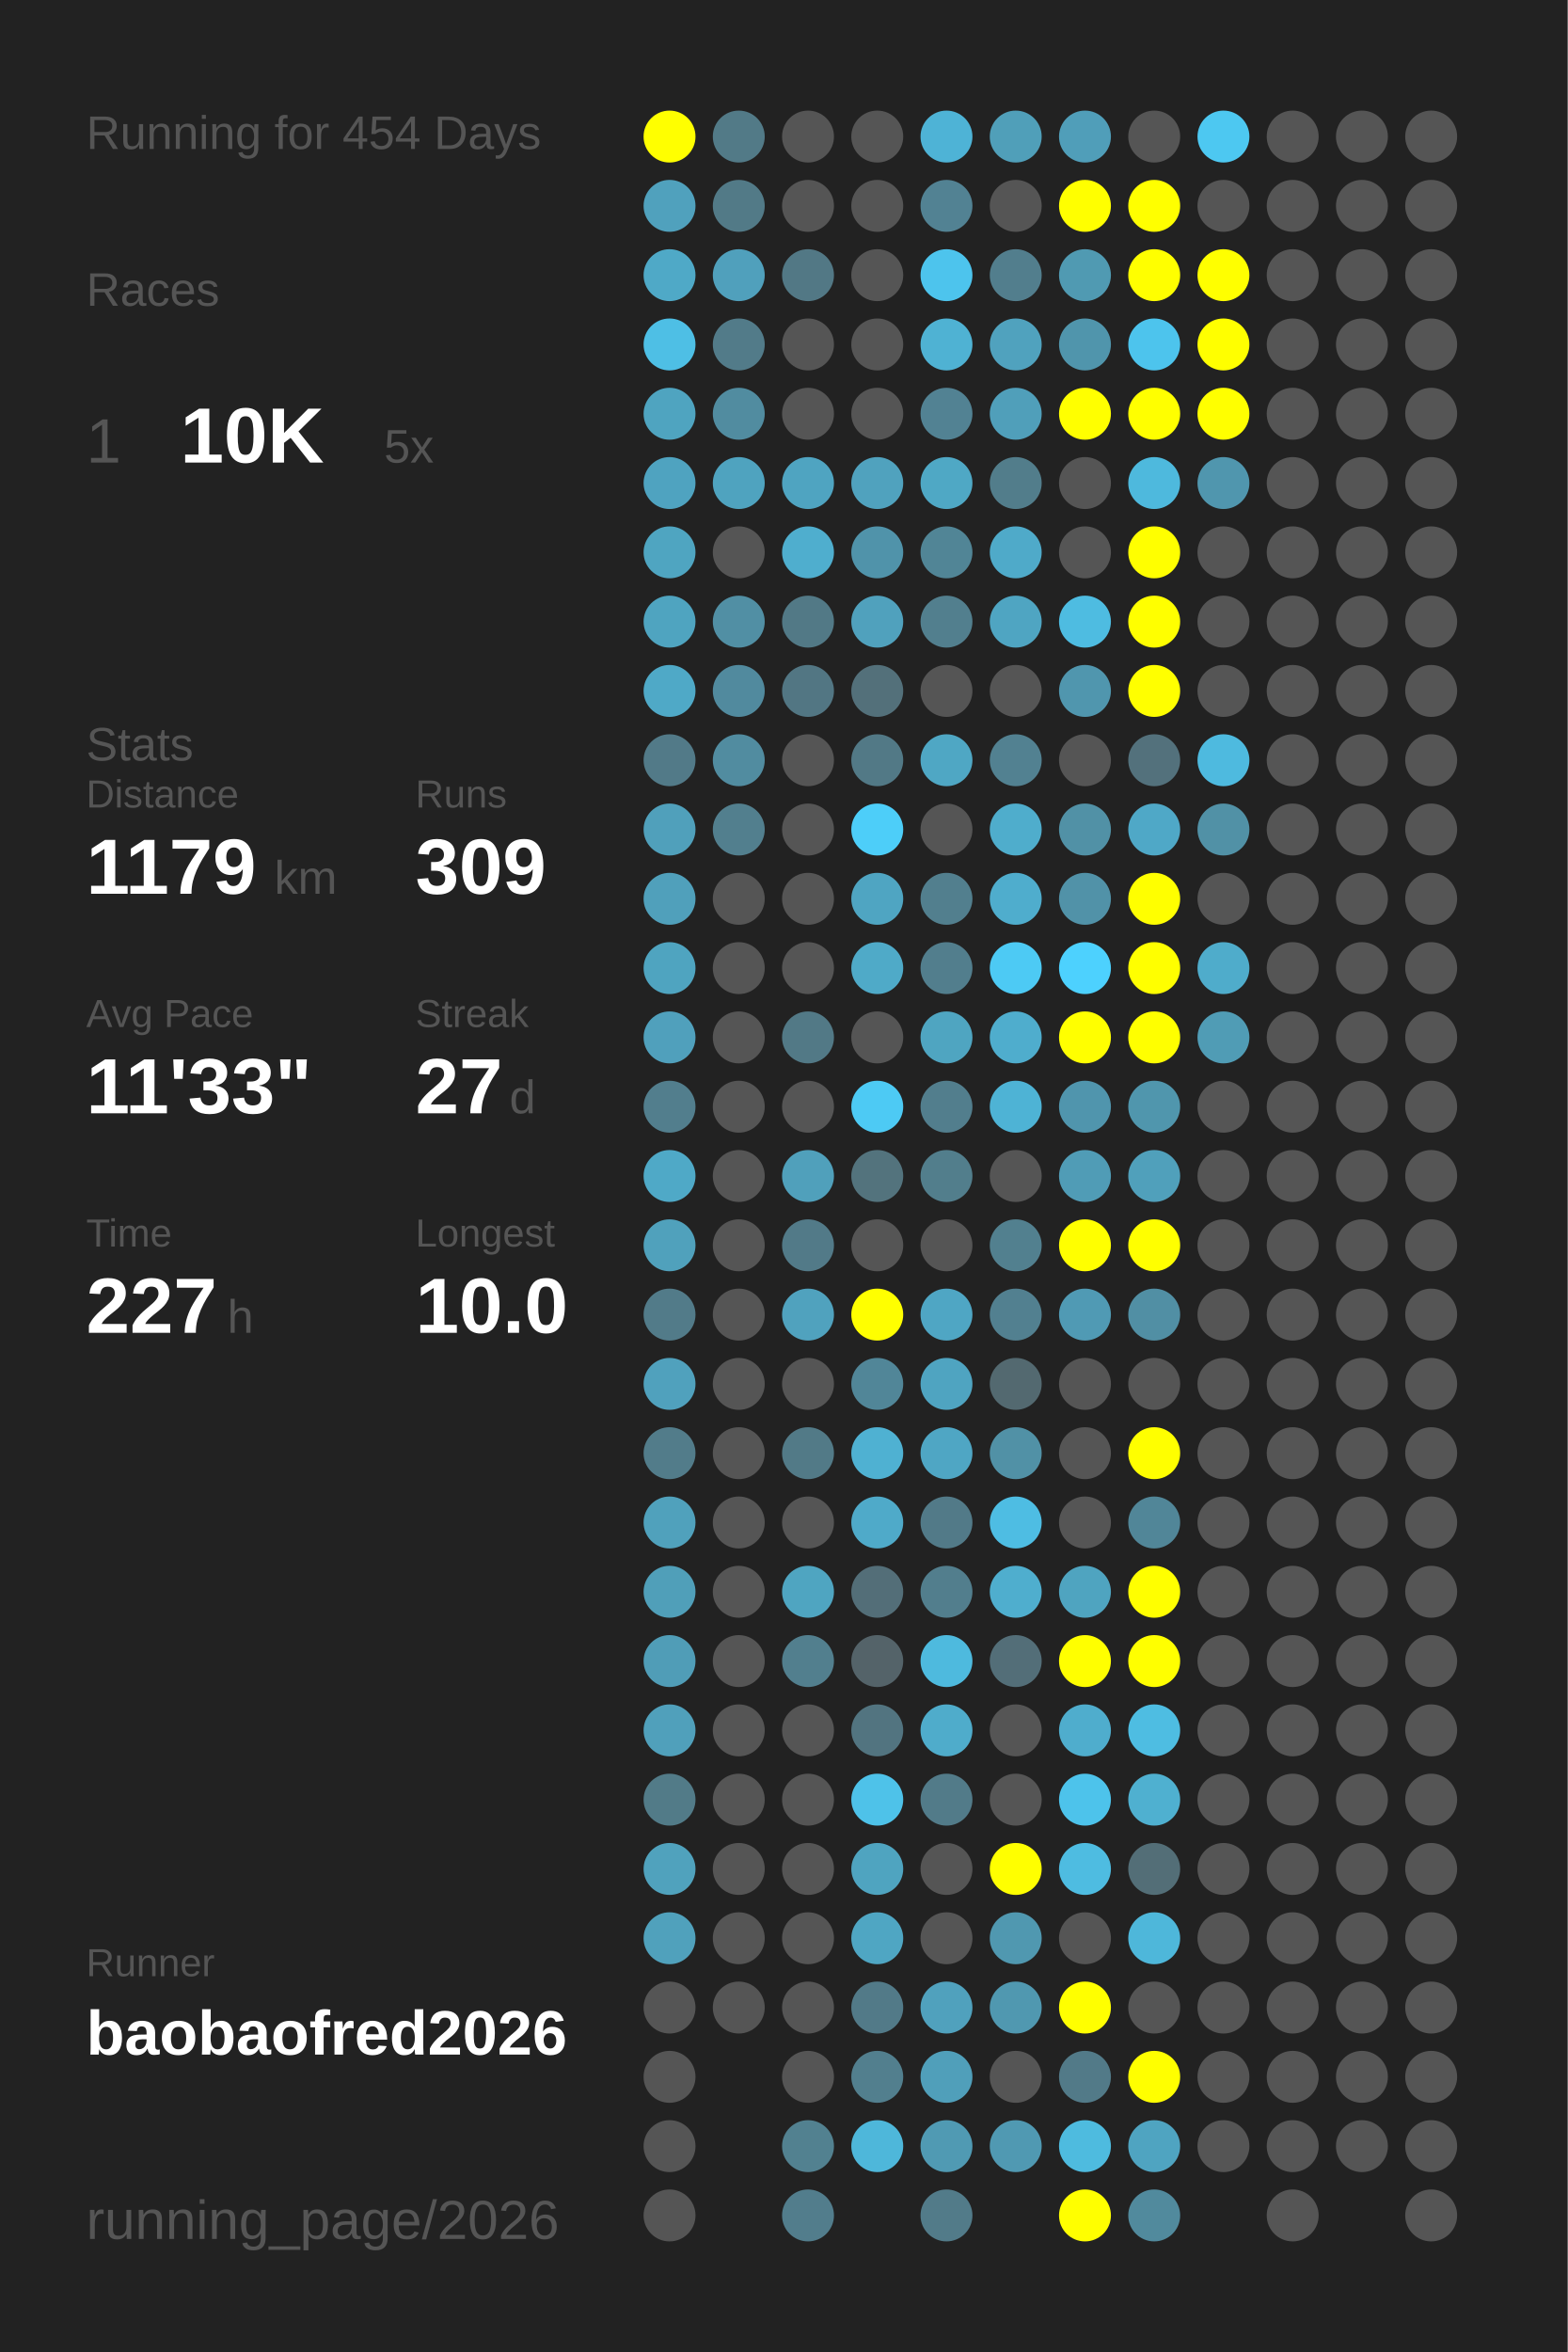
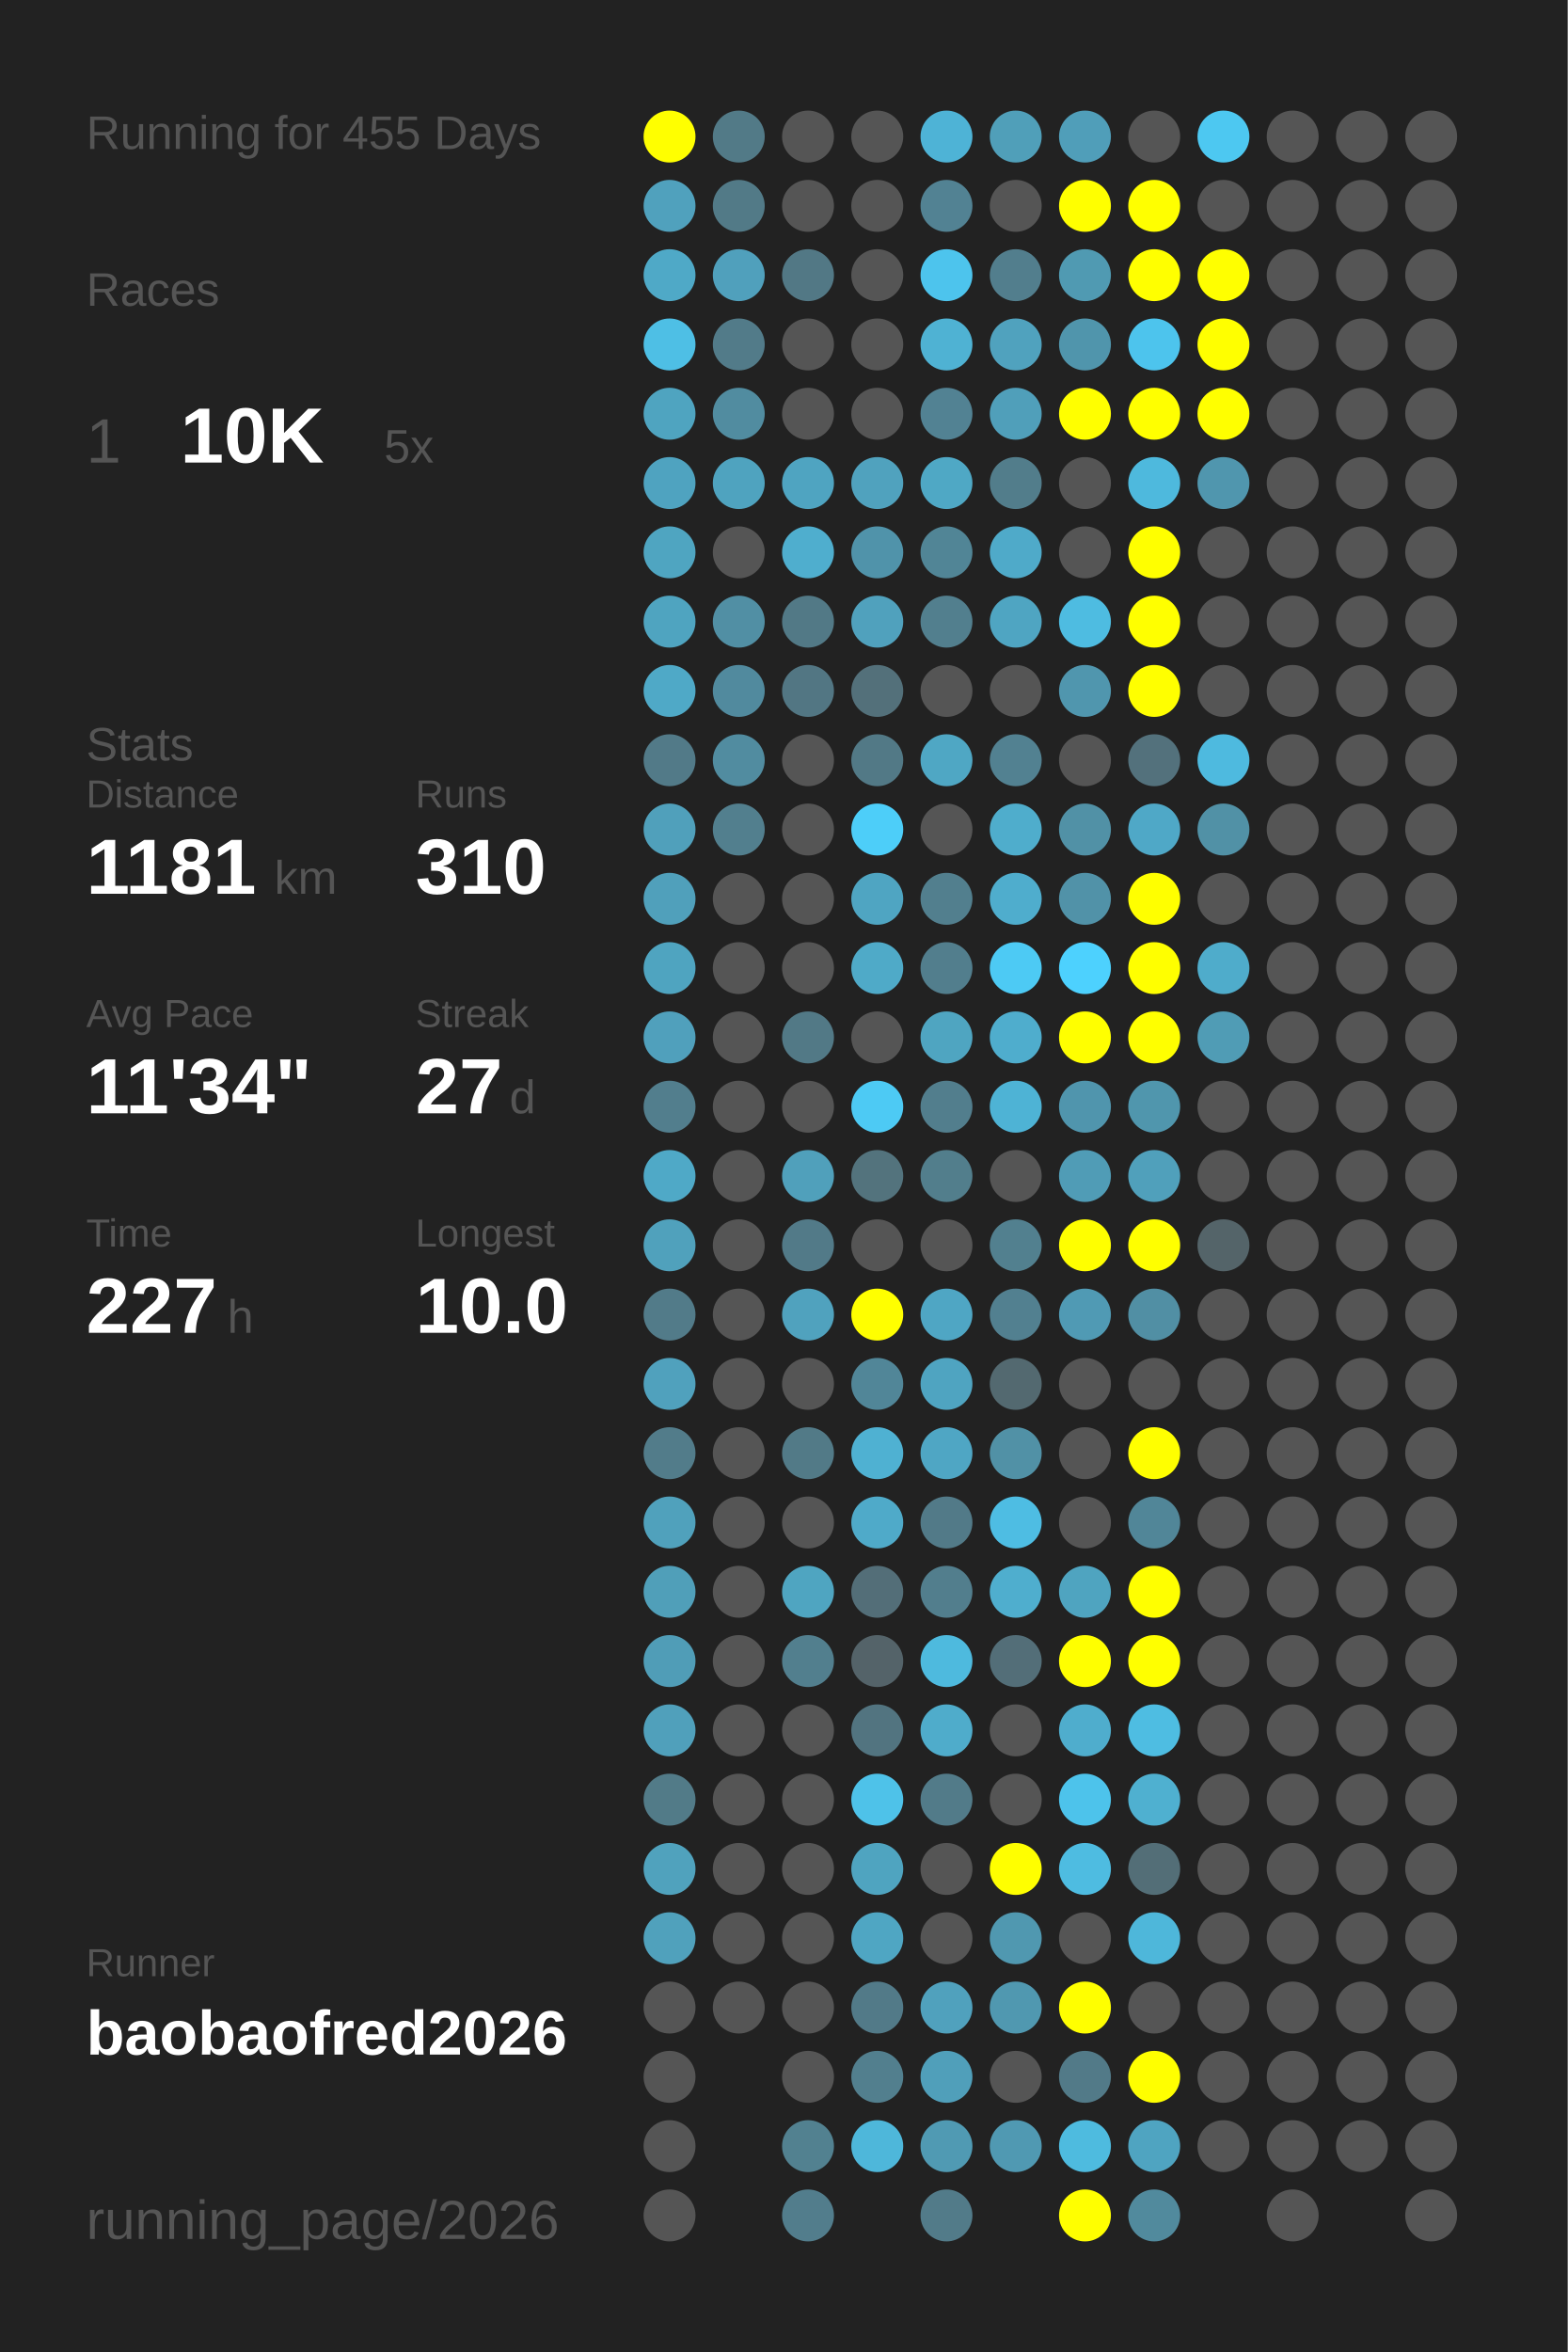
<svg xmlns="http://www.w3.org/2000/svg" baseProfile="full" height="300mm" version="1.1" viewBox="0,0,200,300" width="200mm">
  <defs />
  <rect fill="#222222" height="300" width="200" x="0" y="0" />
-   <text fill="#555555" style="font-size:6px; font-family:Arial;" x="11" y="19">Running for 454 Days</text>
+   <text fill="#555555" style="font-size:6px; font-family:Arial;" x="11" y="19">Running for 455 Days</text>
  <text fill="#555555" style="font-size:6px; font-family:Arial;" x="11" y="39">Races</text>
  <text fill="#555555" style="font-size:8px; font-family:Arial;" x="11" y="59">1</text>
  <text fill="#FFFFFF" style="font-size:10px; font-family:Arial; font-weight:bold;" x="23" y="59">10K</text>
  <text fill="#555555" style="font-size:6px; font-family:Arial;" x="49" y="59">5x</text>
  <text fill="#555555" style="font-size:6px; font-family:Arial;" x="11" y="97">Stats</text>
  <text fill="#555555" style="font-size:5px; font-family:Arial;" x="11" y="103">Distance</text>
-   <text fill="#FFFFFF" style="font-size:10px; font-family:Arial; font-weight:bold;" x="11" y="114">1179</text>
+   <text fill="#FFFFFF" style="font-size:10px; font-family:Arial; font-weight:bold;" x="11" y="114">1181</text>
  <text fill="#555555" style="font-size:6px; font-family:Arial;" x="35" y="114">km</text>
  <text fill="#555555" style="font-size:5px; font-family:Arial;" x="53" y="103">Runs</text>
-   <text fill="#FFFFFF" style="font-size:10px; font-family:Arial; font-weight:bold;" x="53" y="114">309</text>
+   <text fill="#FFFFFF" style="font-size:10px; font-family:Arial; font-weight:bold;" x="53" y="114">310</text>
  <text fill="#555555" style="font-size:5px; font-family:Arial;" x="11" y="131">Avg Pace</text>
-   <text fill="#FFFFFF" style="font-size:10px; font-family:Arial; font-weight:bold;" x="11" y="142">11'33"</text>
+   <text fill="#FFFFFF" style="font-size:10px; font-family:Arial; font-weight:bold;" x="11" y="142">11'34"</text>
  <text fill="#555555" style="font-size:5px; font-family:Arial;" x="53" y="131">Streak</text>
  <text fill="#FFFFFF" style="font-size:10px; font-family:Arial; font-weight:bold;" x="53" y="142">27</text>
  <text fill="#555555" style="font-size:6px; font-family:Arial;" x="65" y="142">d</text>
  <text fill="#555555" style="font-size:5px; font-family:Arial;" x="11" y="159">Time</text>
  <text fill="#FFFFFF" style="font-size:10px; font-family:Arial; font-weight:bold;" x="11" y="170">227</text>
  <text fill="#555555" style="font-size:6px; font-family:Arial;" x="29" y="170">h</text>
  <text fill="#555555" style="font-size:5px; font-family:Arial;" x="53" y="159">Longest</text>
  <text fill="#FFFFFF" style="font-size:10px; font-family:Arial; font-weight:bold;" x="53" y="170">10.0</text>
  <text fill="#555555" style="font-size:5px; font-family:Arial;" x="11" y="252.065">Runner</text>
  <text fill="#FFFFFF" style="font-size:8px; font-family:Arial; font-weight:bold;" x="11" y="262.065">baobaofred2026</text>
  <text fill="#555555" style="font-size:7px; font-family:Arial;" x="11" y="285.581">running_page/2026</text>
  <circle cx="85.417" cy="17.419" fill="#FFFF00" r="3.312" />
  <circle cx="85.417" cy="26.258" fill="#50a1bd" r="3.312" />
  <circle cx="85.417" cy="35.097" fill="#4fa9c7" r="3.312" />
  <circle cx="85.417" cy="43.935" fill="#4ebfe5" r="3.312" />
  <circle cx="85.417" cy="52.774" fill="#4fa4c0" r="3.312" />
  <circle cx="85.417" cy="61.613" fill="#4fa3c0" r="3.312" />
  <circle cx="85.417" cy="70.452" fill="#4fa5c1" r="3.312" />
  <circle cx="85.417" cy="79.29" fill="#4fa4c0" r="3.312" />
  <circle cx="85.417" cy="88.129" fill="#4fa9c7" r="3.312" />
  <circle cx="85.417" cy="96.968" fill="#527a88" r="3.312" />
  <circle cx="85.417" cy="105.806" fill="#50a0bb" r="3.312" />
  <circle cx="85.417" cy="114.645" fill="#50a0bb" r="3.312" />
  <circle cx="85.417" cy="123.484" fill="#4fa4c0" r="3.312" />
  <circle cx="85.417" cy="132.323" fill="#50a0bc" r="3.312" />
  <circle cx="85.417" cy="141.161" fill="#527e8d" r="3.312" />
  <circle cx="85.417" cy="150" fill="#4fa9c7" r="3.312" />
  <circle cx="85.417" cy="158.839" fill="#50a1bc" r="3.312" />
  <circle cx="85.417" cy="167.677" fill="#527b89" r="3.312" />
  <circle cx="85.417" cy="176.516" fill="#50a1bd" r="3.312" />
  <circle cx="85.417" cy="185.355" fill="#527c8a" r="3.312" />
  <circle cx="85.417" cy="194.194" fill="#50a1bc" r="3.312" />
  <circle cx="85.417" cy="203.032" fill="#509fb9" r="3.312" />
  <circle cx="85.417" cy="211.871" fill="#509db7" r="3.312" />
  <circle cx="85.417" cy="220.71" fill="#50a0bb" r="3.312" />
  <circle cx="85.417" cy="229.548" fill="#527b88" r="3.312" />
  <circle cx="85.417" cy="238.387" fill="#50a2bd" r="3.312" />
  <circle cx="85.417" cy="247.226" fill="#50a1bc" r="3.312" />
  <circle cx="85.417" cy="256.065" fill="#555555" r="3.312" />
  <circle cx="85.417" cy="264.903" fill="#555555" r="3.312" />
  <circle cx="85.417" cy="273.742" fill="#555555" r="3.312" />
  <circle cx="85.417" cy="282.581" fill="#555555" r="3.312" />
  <circle cx="94.25" cy="17.419" fill="#527a87" r="3.312" />
  <circle cx="94.25" cy="26.258" fill="#527a87" r="3.312" />
  <circle cx="94.25" cy="35.097" fill="#50a0bc" r="3.312" />
  <circle cx="94.25" cy="43.935" fill="#527b89" r="3.312" />
  <circle cx="94.25" cy="52.774" fill="#518ca0" r="3.312" />
  <circle cx="94.25" cy="61.613" fill="#4fa3bf" r="3.312" />
  <circle cx="94.25" cy="70.452" fill="#555555" r="3.312" />
  <circle cx="94.25" cy="79.29" fill="#518fa4" r="3.312" />
  <circle cx="94.25" cy="88.129" fill="#518a9e" r="3.312" />
  <circle cx="94.25" cy="96.968" fill="#518ca0" r="3.312" />
  <circle cx="94.25" cy="105.806" fill="#527f8e" r="3.312" />
  <circle cx="94.25" cy="114.645" fill="#555555" r="3.312" />
  <circle cx="94.25" cy="123.484" fill="#555555" r="3.312" />
  <circle cx="94.25" cy="132.323" fill="#555555" r="3.312" />
  <circle cx="94.25" cy="141.161" fill="#555555" r="3.312" />
  <circle cx="94.25" cy="150" fill="#555555" r="3.312" />
  <circle cx="94.25" cy="158.839" fill="#555555" r="3.312" />
  <circle cx="94.25" cy="167.677" fill="#555555" r="3.312" />
  <circle cx="94.25" cy="176.516" fill="#555555" r="3.312" />
  <circle cx="94.25" cy="185.355" fill="#555555" r="3.312" />
  <circle cx="94.25" cy="194.194" fill="#555555" r="3.312" />
  <circle cx="94.25" cy="203.032" fill="#555555" r="3.312" />
  <circle cx="94.25" cy="211.871" fill="#555555" r="3.312" />
  <circle cx="94.25" cy="220.71" fill="#555555" r="3.312" />
  <circle cx="94.25" cy="229.548" fill="#555555" r="3.312" />
  <circle cx="94.25" cy="238.387" fill="#555555" r="3.312" />
  <circle cx="94.25" cy="247.226" fill="#555555" r="3.312" />
  <circle cx="94.25" cy="256.065" fill="#555555" r="3.312" />
  <circle cx="103.083" cy="17.419" fill="#555555" r="3.312" />
  <circle cx="103.083" cy="26.258" fill="#555555" r="3.312" />
  <circle cx="103.083" cy="35.097" fill="#527885" r="3.312" />
  <circle cx="103.083" cy="43.935" fill="#555555" r="3.312" />
  <circle cx="103.083" cy="52.774" fill="#555555" r="3.312" />
  <circle cx="103.083" cy="61.613" fill="#4fa4c1" r="3.312" />
  <circle cx="103.083" cy="70.452" fill="#4faece" r="3.312" />
  <circle cx="103.083" cy="79.29" fill="#527986" r="3.312" />
  <circle cx="103.083" cy="88.129" fill="#527683" r="3.312" />
  <circle cx="103.083" cy="96.968" fill="#555555" r="3.312" />
  <circle cx="103.083" cy="105.806" fill="#555555" r="3.312" />
  <circle cx="103.083" cy="114.645" fill="#555555" r="3.312" />
  <circle cx="103.083" cy="123.484" fill="#555555" r="3.312" />
  <circle cx="103.083" cy="132.323" fill="#527986" r="3.312" />
  <circle cx="103.083" cy="141.161" fill="#555555" r="3.312" />
  <circle cx="103.083" cy="150" fill="#50a0bb" r="3.312" />
  <circle cx="103.083" cy="158.839" fill="#527a88" r="3.312" />
  <circle cx="103.083" cy="167.677" fill="#50a2be" r="3.312" />
  <circle cx="103.083" cy="176.516" fill="#555555" r="3.312" />
  <circle cx="103.083" cy="185.355" fill="#527a87" r="3.312" />
  <circle cx="103.083" cy="194.194" fill="#555555" r="3.312" />
  <circle cx="103.083" cy="203.032" fill="#4fa5c1" r="3.312" />
  <circle cx="103.083" cy="211.871" fill="#527f8e" r="3.312" />
  <circle cx="103.083" cy="220.71" fill="#555555" r="3.312" />
  <circle cx="103.083" cy="229.548" fill="#555555" r="3.312" />
  <circle cx="103.083" cy="238.387" fill="#555555" r="3.312" />
  <circle cx="103.083" cy="247.226" fill="#555555" r="3.312" />
  <circle cx="103.083" cy="256.065" fill="#555555" r="3.312" />
  <circle cx="103.083" cy="264.903" fill="#555555" r="3.312" />
  <circle cx="103.083" cy="273.742" fill="#528190" r="3.312" />
  <circle cx="103.083" cy="282.581" fill="#527d8c" r="3.312" />
  <circle cx="111.917" cy="17.419" fill="#555555" r="3.312" />
  <circle cx="111.917" cy="26.258" fill="#555555" r="3.312" />
  <circle cx="111.917" cy="35.097" fill="#555555" r="3.312" />
  <circle cx="111.917" cy="43.935" fill="#555555" r="3.312" />
  <circle cx="111.917" cy="52.774" fill="#555555" r="3.312" />
  <circle cx="111.917" cy="61.613" fill="#50a2be" r="3.312" />
  <circle cx="111.917" cy="70.452" fill="#5093aa" r="3.312" />
  <circle cx="111.917" cy="79.29" fill="#50a1bd" r="3.312" />
  <circle cx="111.917" cy="88.129" fill="#53707a" r="3.312" />
  <circle cx="111.917" cy="96.968" fill="#527986" r="3.312" />
  <circle cx="111.917" cy="105.806" fill="#4dcef9" r="3.312" />
  <circle cx="111.917" cy="114.645" fill="#4fa5c2" r="3.312" />
  <circle cx="111.917" cy="123.484" fill="#4faac8" r="3.312" />
  <circle cx="111.917" cy="132.323" fill="#555555" r="3.312" />
  <circle cx="111.917" cy="141.161" fill="#4dcaf4" r="3.312" />
  <circle cx="111.917" cy="150" fill="#53737d" r="3.312" />
  <circle cx="111.917" cy="158.839" fill="#555555" r="3.312" />
  <circle cx="111.917" cy="167.677" fill="#FFFF00" r="3.312" />
  <circle cx="111.917" cy="176.516" fill="#518698" r="3.312" />
  <circle cx="111.917" cy="185.355" fill="#4fb1d2" r="3.312" />
  <circle cx="111.917" cy="194.194" fill="#4faac9" r="3.312" />
  <circle cx="111.917" cy="203.032" fill="#536e78" r="3.312" />
  <circle cx="111.917" cy="211.871" fill="#546369" r="3.312" />
  <circle cx="111.917" cy="220.71" fill="#527480" r="3.312" />
  <circle cx="111.917" cy="229.548" fill="#4ec2e9" r="3.312" />
  <circle cx="111.917" cy="238.387" fill="#4fa4c0" r="3.312" />
  <circle cx="111.917" cy="247.226" fill="#4fa6c3" r="3.312" />
  <circle cx="111.917" cy="256.065" fill="#527a88" r="3.312" />
  <circle cx="111.917" cy="264.903" fill="#527f8e" r="3.312" />
  <circle cx="111.917" cy="273.742" fill="#4eb7da" r="3.312" />
  <circle cx="120.75" cy="17.419" fill="#4eb3d6" r="3.312" />
  <circle cx="120.75" cy="26.258" fill="#528293" r="3.312" />
  <circle cx="120.75" cy="35.097" fill="#4dc4ed" r="3.312" />
  <circle cx="120.75" cy="43.935" fill="#4fb2d3" r="3.312" />
  <circle cx="120.75" cy="52.774" fill="#528293" r="3.312" />
  <circle cx="120.75" cy="61.613" fill="#4fa8c5" r="3.312" />
  <circle cx="120.75" cy="70.452" fill="#518596" r="3.312" />
  <circle cx="120.75" cy="79.29" fill="#527f8e" r="3.312" />
  <circle cx="120.75" cy="88.129" fill="#555555" r="3.312" />
  <circle cx="120.75" cy="96.968" fill="#4fa7c4" r="3.312" />
  <circle cx="120.75" cy="105.806" fill="#555555" r="3.312" />
  <circle cx="120.75" cy="114.645" fill="#527f8e" r="3.312" />
  <circle cx="120.75" cy="123.484" fill="#527e8d" r="3.312" />
  <circle cx="120.75" cy="132.323" fill="#4fa5c1" r="3.312" />
  <circle cx="120.75" cy="141.161" fill="#527e8d" r="3.312" />
  <circle cx="120.75" cy="150" fill="#527e8c" r="3.312" />
  <circle cx="120.75" cy="158.839" fill="#555555" r="3.312" />
  <circle cx="120.75" cy="167.677" fill="#4fa6c4" r="3.312" />
  <circle cx="120.75" cy="176.516" fill="#4fa4c1" r="3.312" />
  <circle cx="120.75" cy="185.355" fill="#4fa6c4" r="3.312" />
  <circle cx="120.75" cy="194.194" fill="#527a88" r="3.312" />
  <circle cx="120.75" cy="203.032" fill="#527e8d" r="3.312" />
  <circle cx="120.75" cy="211.871" fill="#4ebade" r="3.312" />
  <circle cx="120.75" cy="220.71" fill="#4faccb" r="3.312" />
  <circle cx="120.75" cy="229.548" fill="#527b89" r="3.312" />
  <circle cx="120.75" cy="238.387" fill="#555555" r="3.312" />
  <circle cx="120.75" cy="247.226" fill="#555555" r="3.312" />
  <circle cx="120.75" cy="256.065" fill="#50a1bd" r="3.312" />
  <circle cx="120.75" cy="264.903" fill="#509fba" r="3.312" />
  <circle cx="120.75" cy="273.742" fill="#509ab3" r="3.312" />
  <circle cx="120.75" cy="282.581" fill="#527b89" r="3.312" />
  <circle cx="129.583" cy="17.419" fill="#509fb9" r="3.312" />
  <circle cx="129.583" cy="26.258" fill="#555555" r="3.312" />
  <circle cx="129.583" cy="35.097" fill="#527e8d" r="3.312" />
  <circle cx="129.583" cy="43.935" fill="#50a2be" r="3.312" />
  <circle cx="129.583" cy="52.774" fill="#509fba" r="3.312" />
  <circle cx="129.583" cy="61.613" fill="#527d8b" r="3.312" />
  <circle cx="129.583" cy="70.452" fill="#4faac9" r="3.312" />
  <circle cx="129.583" cy="79.29" fill="#4fa5c2" r="3.312" />
  <circle cx="129.583" cy="88.129" fill="#555555" r="3.312" />
  <circle cx="129.583" cy="96.968" fill="#528191" r="3.312" />
  <circle cx="129.583" cy="105.806" fill="#4fadcc" r="3.312" />
  <circle cx="129.583" cy="114.645" fill="#4fadcd" r="3.312" />
  <circle cx="129.583" cy="123.484" fill="#4dcaf4" r="3.312" />
  <circle cx="129.583" cy="132.323" fill="#4fadcd" r="3.312" />
  <circle cx="129.583" cy="141.161" fill="#4eb3d5" r="3.312" />
  <circle cx="129.583" cy="150" fill="#555555" r="3.312" />
  <circle cx="129.583" cy="158.839" fill="#52808f" r="3.312" />
  <circle cx="129.583" cy="167.677" fill="#528090" r="3.312" />
  <circle cx="129.583" cy="176.516" fill="#536970" r="3.312" />
  <circle cx="129.583" cy="185.355" fill="#5191a6" r="3.312" />
  <circle cx="129.583" cy="194.194" fill="#4ebde3" r="3.312" />
  <circle cx="129.583" cy="203.032" fill="#4faece" r="3.312" />
  <circle cx="129.583" cy="211.871" fill="#536e78" r="3.312" />
  <circle cx="129.583" cy="220.71" fill="#555555" r="3.312" />
  <circle cx="129.583" cy="229.548" fill="#555555" r="3.312" />
  <circle cx="129.583" cy="238.387" fill="#FFFF00" r="3.312" />
  <circle cx="129.583" cy="247.226" fill="#5098b0" r="3.312" />
  <circle cx="129.583" cy="256.065" fill="#5098b0" r="3.312" />
  <circle cx="129.583" cy="264.903" fill="#555555" r="3.312" />
  <circle cx="129.583" cy="273.742" fill="#5099b2" r="3.312" />
  <circle cx="138.417" cy="17.419" fill="#509eb9" r="3.312" />
  <circle cx="138.417" cy="26.258" fill="#FFFF00" r="3.312" />
  <circle cx="138.417" cy="35.097" fill="#509ab2" r="3.312" />
  <circle cx="138.417" cy="43.935" fill="#5095ac" r="3.312" />
  <circle cx="138.417" cy="52.774" fill="#FFFF00" r="3.312" />
  <circle cx="138.417" cy="61.613" fill="#555555" r="3.312" />
  <circle cx="138.417" cy="70.452" fill="#555555" r="3.312" />
  <circle cx="138.417" cy="79.29" fill="#4ebce1" r="3.312" />
  <circle cx="138.417" cy="88.129" fill="#5096ae" r="3.312" />
  <circle cx="138.417" cy="96.968" fill="#555555" r="3.312" />
  <circle cx="138.417" cy="105.806" fill="#5191a6" r="3.312" />
  <circle cx="138.417" cy="114.645" fill="#5192a8" r="3.312" />
  <circle cx="138.417" cy="123.484" fill="#4dd1fe" r="3.312" />
  <circle cx="138.417" cy="132.323" fill="#FFFF00" r="3.312" />
  <circle cx="138.417" cy="141.161" fill="#5095ad" r="3.312" />
  <circle cx="138.417" cy="150" fill="#509cb6" r="3.312" />
  <circle cx="138.417" cy="158.839" fill="#FFFF00" r="3.312" />
  <circle cx="138.417" cy="167.677" fill="#509ab4" r="3.312" />
  <circle cx="138.417" cy="176.516" fill="#555555" r="3.312" />
  <circle cx="138.417" cy="185.355" fill="#555555" r="3.312" />
  <circle cx="138.417" cy="194.194" fill="#555555" r="3.312" />
  <circle cx="138.417" cy="203.032" fill="#4fa4c0" r="3.312" />
  <circle cx="138.417" cy="211.871" fill="#FFFF00" r="3.312" />
  <circle cx="138.417" cy="220.71" fill="#4fadcd" r="3.312" />
  <circle cx="138.417" cy="229.548" fill="#4dc3eb" r="3.312" />
  <circle cx="138.417" cy="238.387" fill="#4ebce1" r="3.312" />
  <circle cx="138.417" cy="247.226" fill="#555555" r="3.312" />
  <circle cx="138.417" cy="256.065" fill="#FFFF00" r="3.312" />
  <circle cx="138.417" cy="264.903" fill="#527a88" r="3.312" />
  <circle cx="138.417" cy="273.742" fill="#4ebbdf" r="3.312" />
  <circle cx="138.417" cy="282.581" fill="#FFFF00" r="3.312" />
  <circle cx="147.25" cy="17.419" fill="#555555" r="3.312" />
  <circle cx="147.25" cy="26.258" fill="#FFFF00" r="3.312" />
  <circle cx="147.25" cy="35.097" fill="#FFFF00" r="3.312" />
  <circle cx="147.25" cy="43.935" fill="#4dc4ed" r="3.312" />
  <circle cx="147.25" cy="52.774" fill="#FFFF00" r="3.312" />
  <circle cx="147.25" cy="61.613" fill="#4eb9dd" r="3.312" />
  <circle cx="147.25" cy="70.452" fill="#FFFF00" r="3.312" />
  <circle cx="147.25" cy="79.29" fill="#FFFF00" r="3.312" />
  <circle cx="147.25" cy="88.129" fill="#FFFF00" r="3.312" />
  <circle cx="147.25" cy="96.968" fill="#53717c" r="3.312" />
  <circle cx="147.25" cy="105.806" fill="#4fa8c7" r="3.312" />
  <circle cx="147.25" cy="114.645" fill="#FFFF00" r="3.312" />
  <circle cx="147.25" cy="123.484" fill="#FFFF00" r="3.312" />
  <circle cx="147.25" cy="132.323" fill="#FFFF00" r="3.312" />
  <circle cx="147.25" cy="141.161" fill="#5096ad" r="3.312" />
  <circle cx="147.25" cy="150" fill="#50a0bb" r="3.312" />
  <circle cx="147.25" cy="158.839" fill="#FFFF00" r="3.312" />
  <circle cx="147.25" cy="167.677" fill="#518fa4" r="3.312" />
  <circle cx="147.25" cy="176.516" fill="#555555" r="3.312" />
  <circle cx="147.25" cy="185.355" fill="#FFFF00" r="3.312" />
  <circle cx="147.25" cy="194.194" fill="#518698" r="3.312" />
  <circle cx="147.25" cy="203.032" fill="#FFFF00" r="3.312" />
  <circle cx="147.25" cy="211.871" fill="#FFFF00" r="3.312" />
  <circle cx="147.25" cy="220.71" fill="#4ebde2" r="3.312" />
  <circle cx="147.25" cy="229.548" fill="#4fb0d0" r="3.312" />
  <circle cx="147.25" cy="238.387" fill="#536e77" r="3.312" />
  <circle cx="147.25" cy="247.226" fill="#4eb7da" r="3.312" />
  <circle cx="147.25" cy="256.065" fill="#555555" r="3.312" />
  <circle cx="147.25" cy="264.903" fill="#FFFF00" r="3.312" />
  <circle cx="147.25" cy="273.742" fill="#4fa4c1" r="3.312" />
  <circle cx="147.25" cy="282.581" fill="#518a9d" r="3.312" />
  <circle cx="156.083" cy="17.419" fill="#4dc8f1" r="3.312" />
  <circle cx="156.083" cy="26.258" fill="#555555" r="3.312" />
  <circle cx="156.083" cy="35.097" fill="#FFFF00" r="3.312" />
  <circle cx="156.083" cy="43.935" fill="#FFFF00" r="3.312" />
  <circle cx="156.083" cy="52.774" fill="#FFFF00" r="3.312" />
  <circle cx="156.083" cy="61.613" fill="#5096ae" r="3.312" />
  <circle cx="156.083" cy="70.452" fill="#555555" r="3.312" />
  <circle cx="156.083" cy="79.29" fill="#555555" r="3.312" />
  <circle cx="156.083" cy="88.129" fill="#555555" r="3.312" />
  <circle cx="156.083" cy="96.968" fill="#4ebadf" r="3.312" />
  <circle cx="156.083" cy="105.806" fill="#5191a6" r="3.312" />
  <circle cx="156.083" cy="114.645" fill="#555555" r="3.312" />
  <circle cx="156.083" cy="123.484" fill="#4faccb" r="3.312" />
  <circle cx="156.083" cy="132.323" fill="#509cb5" r="3.312" />
  <circle cx="156.083" cy="141.161" fill="#555555" r="3.312" />
  <circle cx="156.083" cy="150" fill="#555555" r="3.312" />
-   <circle cx="156.083" cy="158.839" fill="#555555" r="3.312" />
+   <circle cx="156.083" cy="158.839" fill="#546469" r="3.312" />
  <circle cx="156.083" cy="167.677" fill="#555555" r="3.312" />
  <circle cx="156.083" cy="176.516" fill="#555555" r="3.312" />
  <circle cx="156.083" cy="185.355" fill="#555555" r="3.312" />
  <circle cx="156.083" cy="194.194" fill="#555555" r="3.312" />
  <circle cx="156.083" cy="203.032" fill="#555555" r="3.312" />
  <circle cx="156.083" cy="211.871" fill="#555555" r="3.312" />
  <circle cx="156.083" cy="220.71" fill="#555555" r="3.312" />
  <circle cx="156.083" cy="229.548" fill="#555555" r="3.312" />
  <circle cx="156.083" cy="238.387" fill="#555555" r="3.312" />
  <circle cx="156.083" cy="247.226" fill="#555555" r="3.312" />
  <circle cx="156.083" cy="256.065" fill="#555555" r="3.312" />
  <circle cx="156.083" cy="264.903" fill="#555555" r="3.312" />
  <circle cx="156.083" cy="273.742" fill="#555555" r="3.312" />
  <circle cx="164.917" cy="17.419" fill="#555555" r="3.312" />
  <circle cx="164.917" cy="26.258" fill="#555555" r="3.312" />
  <circle cx="164.917" cy="35.097" fill="#555555" r="3.312" />
  <circle cx="164.917" cy="43.935" fill="#555555" r="3.312" />
  <circle cx="164.917" cy="52.774" fill="#555555" r="3.312" />
  <circle cx="164.917" cy="61.613" fill="#555555" r="3.312" />
  <circle cx="164.917" cy="70.452" fill="#555555" r="3.312" />
  <circle cx="164.917" cy="79.29" fill="#555555" r="3.312" />
  <circle cx="164.917" cy="88.129" fill="#555555" r="3.312" />
  <circle cx="164.917" cy="96.968" fill="#555555" r="3.312" />
  <circle cx="164.917" cy="105.806" fill="#555555" r="3.312" />
  <circle cx="164.917" cy="114.645" fill="#555555" r="3.312" />
  <circle cx="164.917" cy="123.484" fill="#555555" r="3.312" />
  <circle cx="164.917" cy="132.323" fill="#555555" r="3.312" />
  <circle cx="164.917" cy="141.161" fill="#555555" r="3.312" />
  <circle cx="164.917" cy="150" fill="#555555" r="3.312" />
  <circle cx="164.917" cy="158.839" fill="#555555" r="3.312" />
  <circle cx="164.917" cy="167.677" fill="#555555" r="3.312" />
  <circle cx="164.917" cy="176.516" fill="#555555" r="3.312" />
  <circle cx="164.917" cy="185.355" fill="#555555" r="3.312" />
  <circle cx="164.917" cy="194.194" fill="#555555" r="3.312" />
  <circle cx="164.917" cy="203.032" fill="#555555" r="3.312" />
  <circle cx="164.917" cy="211.871" fill="#555555" r="3.312" />
  <circle cx="164.917" cy="220.71" fill="#555555" r="3.312" />
  <circle cx="164.917" cy="229.548" fill="#555555" r="3.312" />
  <circle cx="164.917" cy="238.387" fill="#555555" r="3.312" />
  <circle cx="164.917" cy="247.226" fill="#555555" r="3.312" />
  <circle cx="164.917" cy="256.065" fill="#555555" r="3.312" />
  <circle cx="164.917" cy="264.903" fill="#555555" r="3.312" />
  <circle cx="164.917" cy="273.742" fill="#555555" r="3.312" />
  <circle cx="164.917" cy="282.581" fill="#555555" r="3.312" />
  <circle cx="173.75" cy="17.419" fill="#555555" r="3.312" />
  <circle cx="173.75" cy="26.258" fill="#555555" r="3.312" />
  <circle cx="173.75" cy="35.097" fill="#555555" r="3.312" />
  <circle cx="173.75" cy="43.935" fill="#555555" r="3.312" />
  <circle cx="173.75" cy="52.774" fill="#555555" r="3.312" />
  <circle cx="173.75" cy="61.613" fill="#555555" r="3.312" />
  <circle cx="173.75" cy="70.452" fill="#555555" r="3.312" />
  <circle cx="173.75" cy="79.29" fill="#555555" r="3.312" />
  <circle cx="173.75" cy="88.129" fill="#555555" r="3.312" />
  <circle cx="173.75" cy="96.968" fill="#555555" r="3.312" />
  <circle cx="173.75" cy="105.806" fill="#555555" r="3.312" />
  <circle cx="173.75" cy="114.645" fill="#555555" r="3.312" />
  <circle cx="173.75" cy="123.484" fill="#555555" r="3.312" />
  <circle cx="173.75" cy="132.323" fill="#555555" r="3.312" />
  <circle cx="173.75" cy="141.161" fill="#555555" r="3.312" />
  <circle cx="173.75" cy="150" fill="#555555" r="3.312" />
  <circle cx="173.75" cy="158.839" fill="#555555" r="3.312" />
  <circle cx="173.75" cy="167.677" fill="#555555" r="3.312" />
  <circle cx="173.75" cy="176.516" fill="#555555" r="3.312" />
  <circle cx="173.75" cy="185.355" fill="#555555" r="3.312" />
  <circle cx="173.75" cy="194.194" fill="#555555" r="3.312" />
  <circle cx="173.75" cy="203.032" fill="#555555" r="3.312" />
  <circle cx="173.75" cy="211.871" fill="#555555" r="3.312" />
  <circle cx="173.75" cy="220.71" fill="#555555" r="3.312" />
  <circle cx="173.75" cy="229.548" fill="#555555" r="3.312" />
  <circle cx="173.75" cy="238.387" fill="#555555" r="3.312" />
  <circle cx="173.75" cy="247.226" fill="#555555" r="3.312" />
  <circle cx="173.75" cy="256.065" fill="#555555" r="3.312" />
  <circle cx="173.75" cy="264.903" fill="#555555" r="3.312" />
  <circle cx="173.75" cy="273.742" fill="#555555" r="3.312" />
  <circle cx="182.583" cy="17.419" fill="#555555" r="3.312" />
  <circle cx="182.583" cy="26.258" fill="#555555" r="3.312" />
  <circle cx="182.583" cy="35.097" fill="#555555" r="3.312" />
  <circle cx="182.583" cy="43.935" fill="#555555" r="3.312" />
  <circle cx="182.583" cy="52.774" fill="#555555" r="3.312" />
  <circle cx="182.583" cy="61.613" fill="#555555" r="3.312" />
  <circle cx="182.583" cy="70.452" fill="#555555" r="3.312" />
  <circle cx="182.583" cy="79.29" fill="#555555" r="3.312" />
  <circle cx="182.583" cy="88.129" fill="#555555" r="3.312" />
  <circle cx="182.583" cy="96.968" fill="#555555" r="3.312" />
  <circle cx="182.583" cy="105.806" fill="#555555" r="3.312" />
  <circle cx="182.583" cy="114.645" fill="#555555" r="3.312" />
  <circle cx="182.583" cy="123.484" fill="#555555" r="3.312" />
  <circle cx="182.583" cy="132.323" fill="#555555" r="3.312" />
  <circle cx="182.583" cy="141.161" fill="#555555" r="3.312" />
  <circle cx="182.583" cy="150" fill="#555555" r="3.312" />
  <circle cx="182.583" cy="158.839" fill="#555555" r="3.312" />
  <circle cx="182.583" cy="167.677" fill="#555555" r="3.312" />
  <circle cx="182.583" cy="176.516" fill="#555555" r="3.312" />
  <circle cx="182.583" cy="185.355" fill="#555555" r="3.312" />
  <circle cx="182.583" cy="194.194" fill="#555555" r="3.312" />
  <circle cx="182.583" cy="203.032" fill="#555555" r="3.312" />
  <circle cx="182.583" cy="211.871" fill="#555555" r="3.312" />
  <circle cx="182.583" cy="220.71" fill="#555555" r="3.312" />
  <circle cx="182.583" cy="229.548" fill="#555555" r="3.312" />
  <circle cx="182.583" cy="238.387" fill="#555555" r="3.312" />
  <circle cx="182.583" cy="247.226" fill="#555555" r="3.312" />
  <circle cx="182.583" cy="256.065" fill="#555555" r="3.312" />
  <circle cx="182.583" cy="264.903" fill="#555555" r="3.312" />
  <circle cx="182.583" cy="273.742" fill="#555555" r="3.312" />
  <circle cx="182.583" cy="282.581" fill="#555555" r="3.312" />
</svg>
